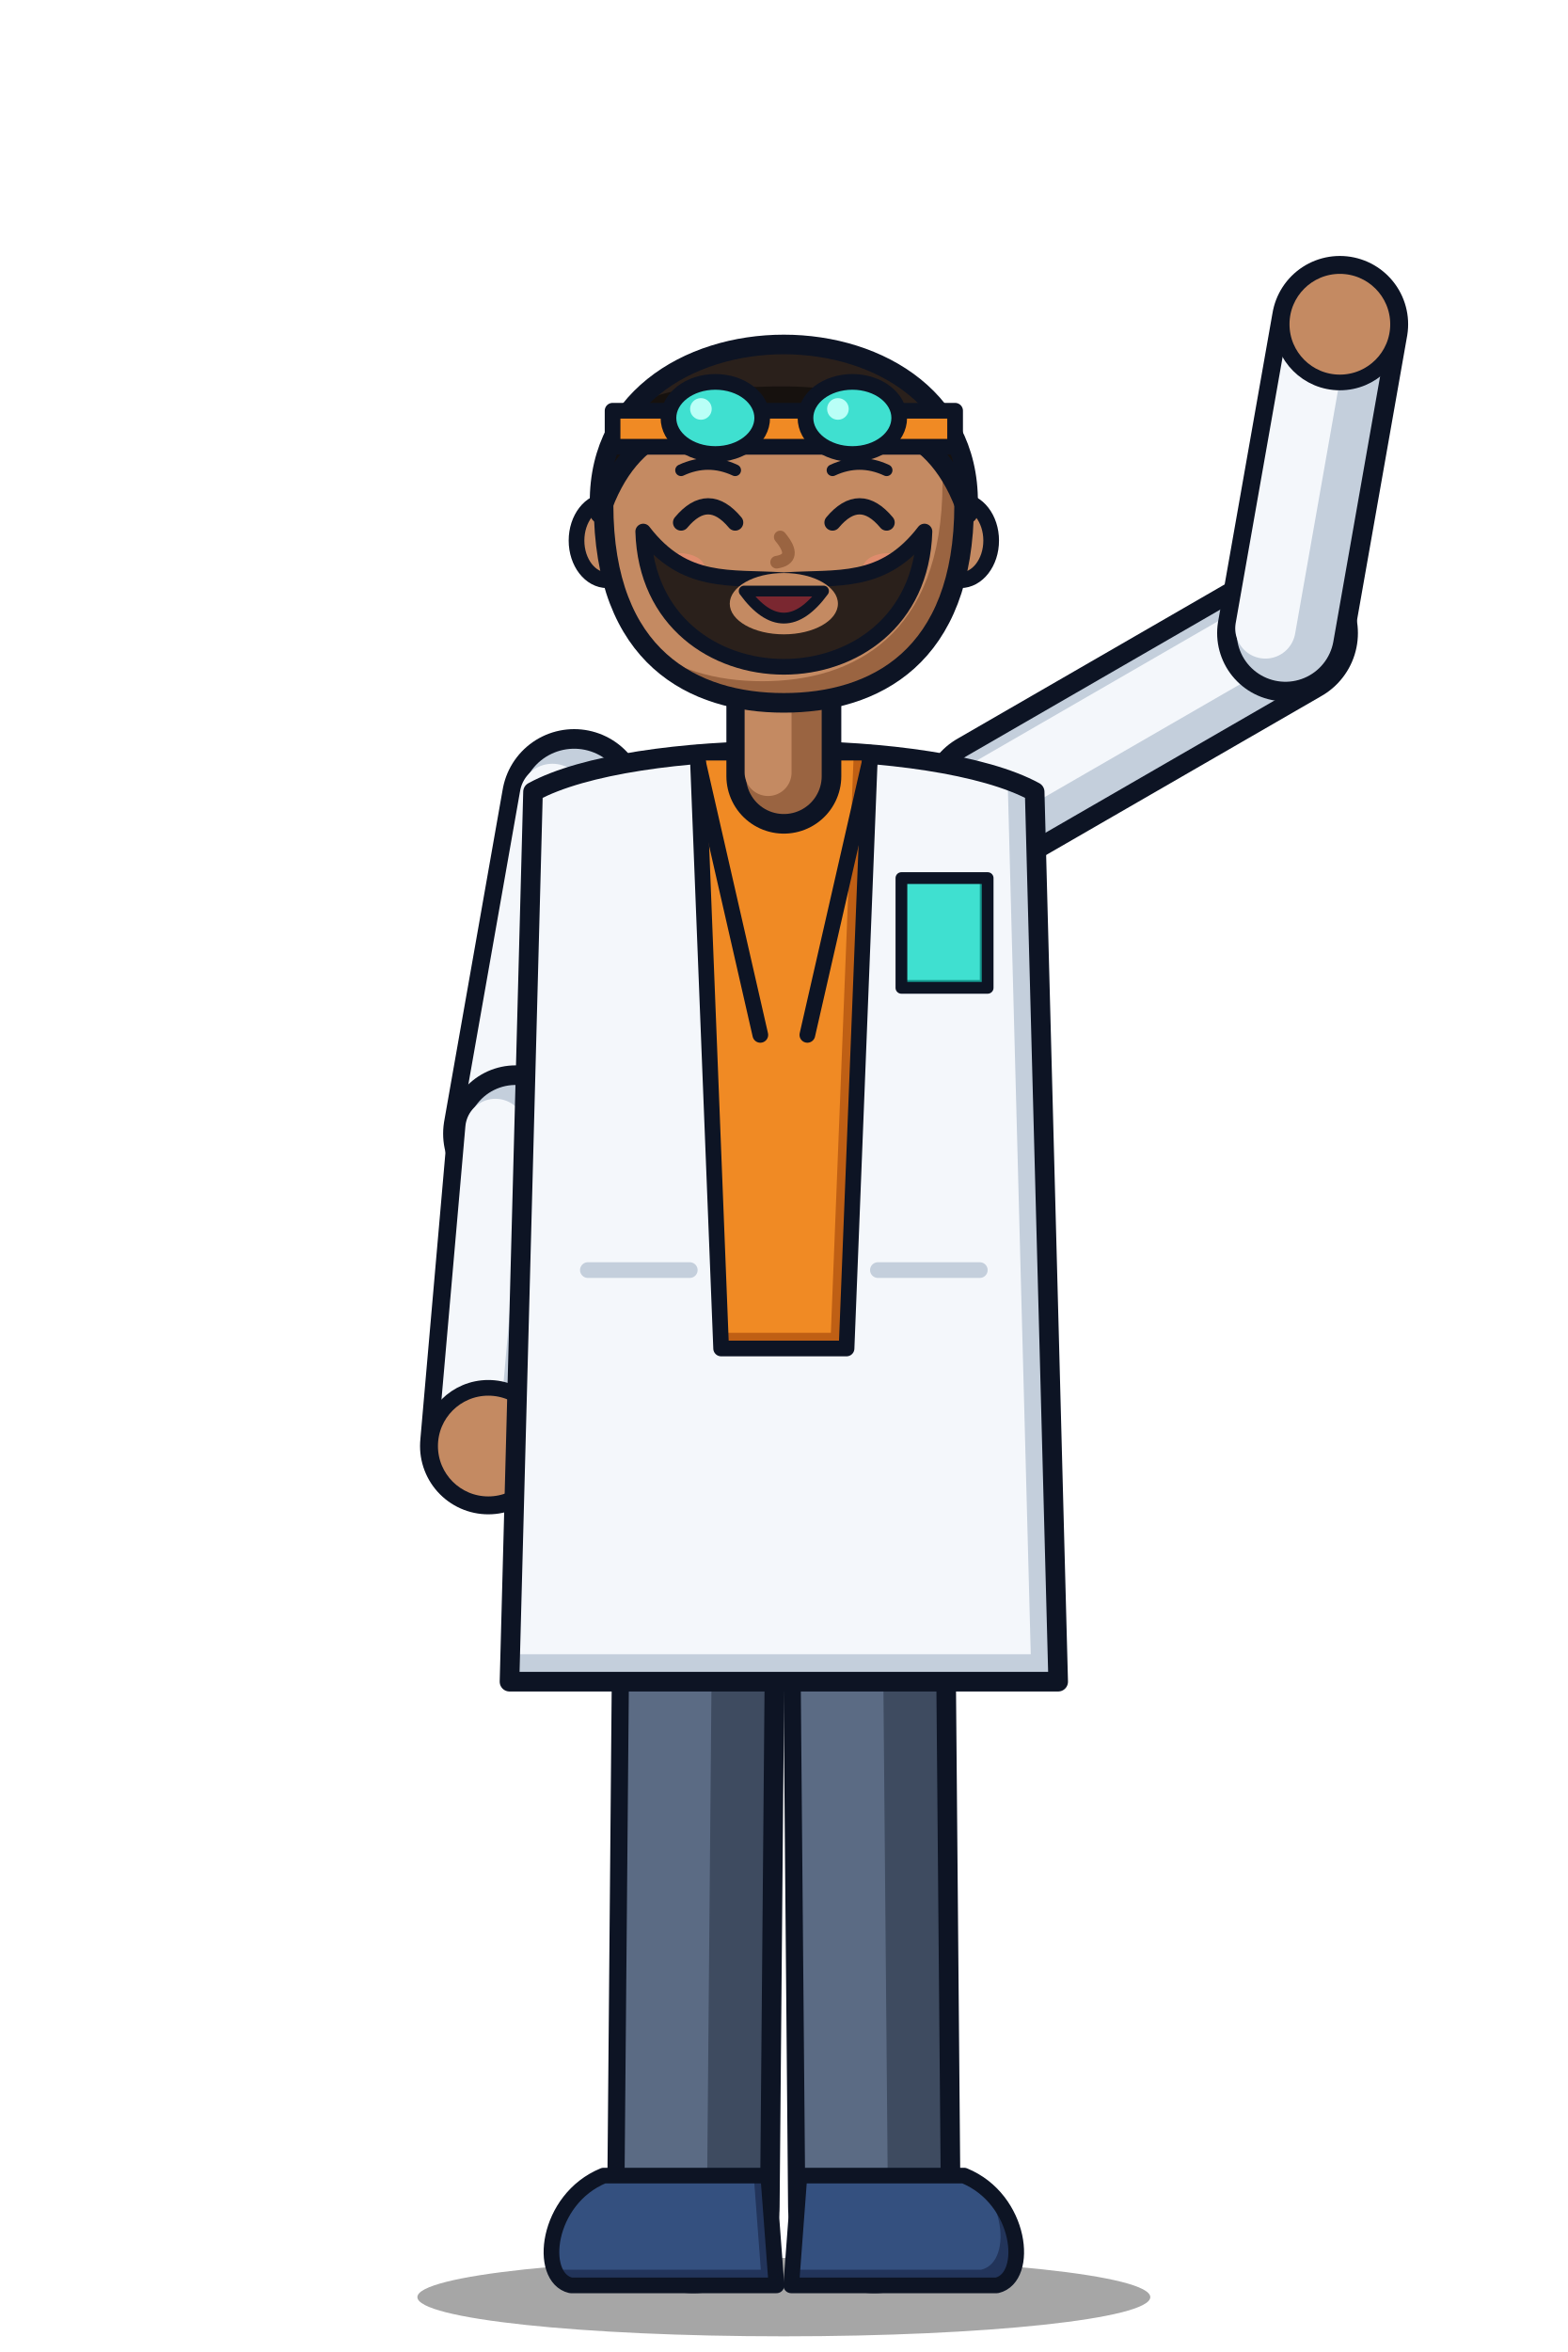
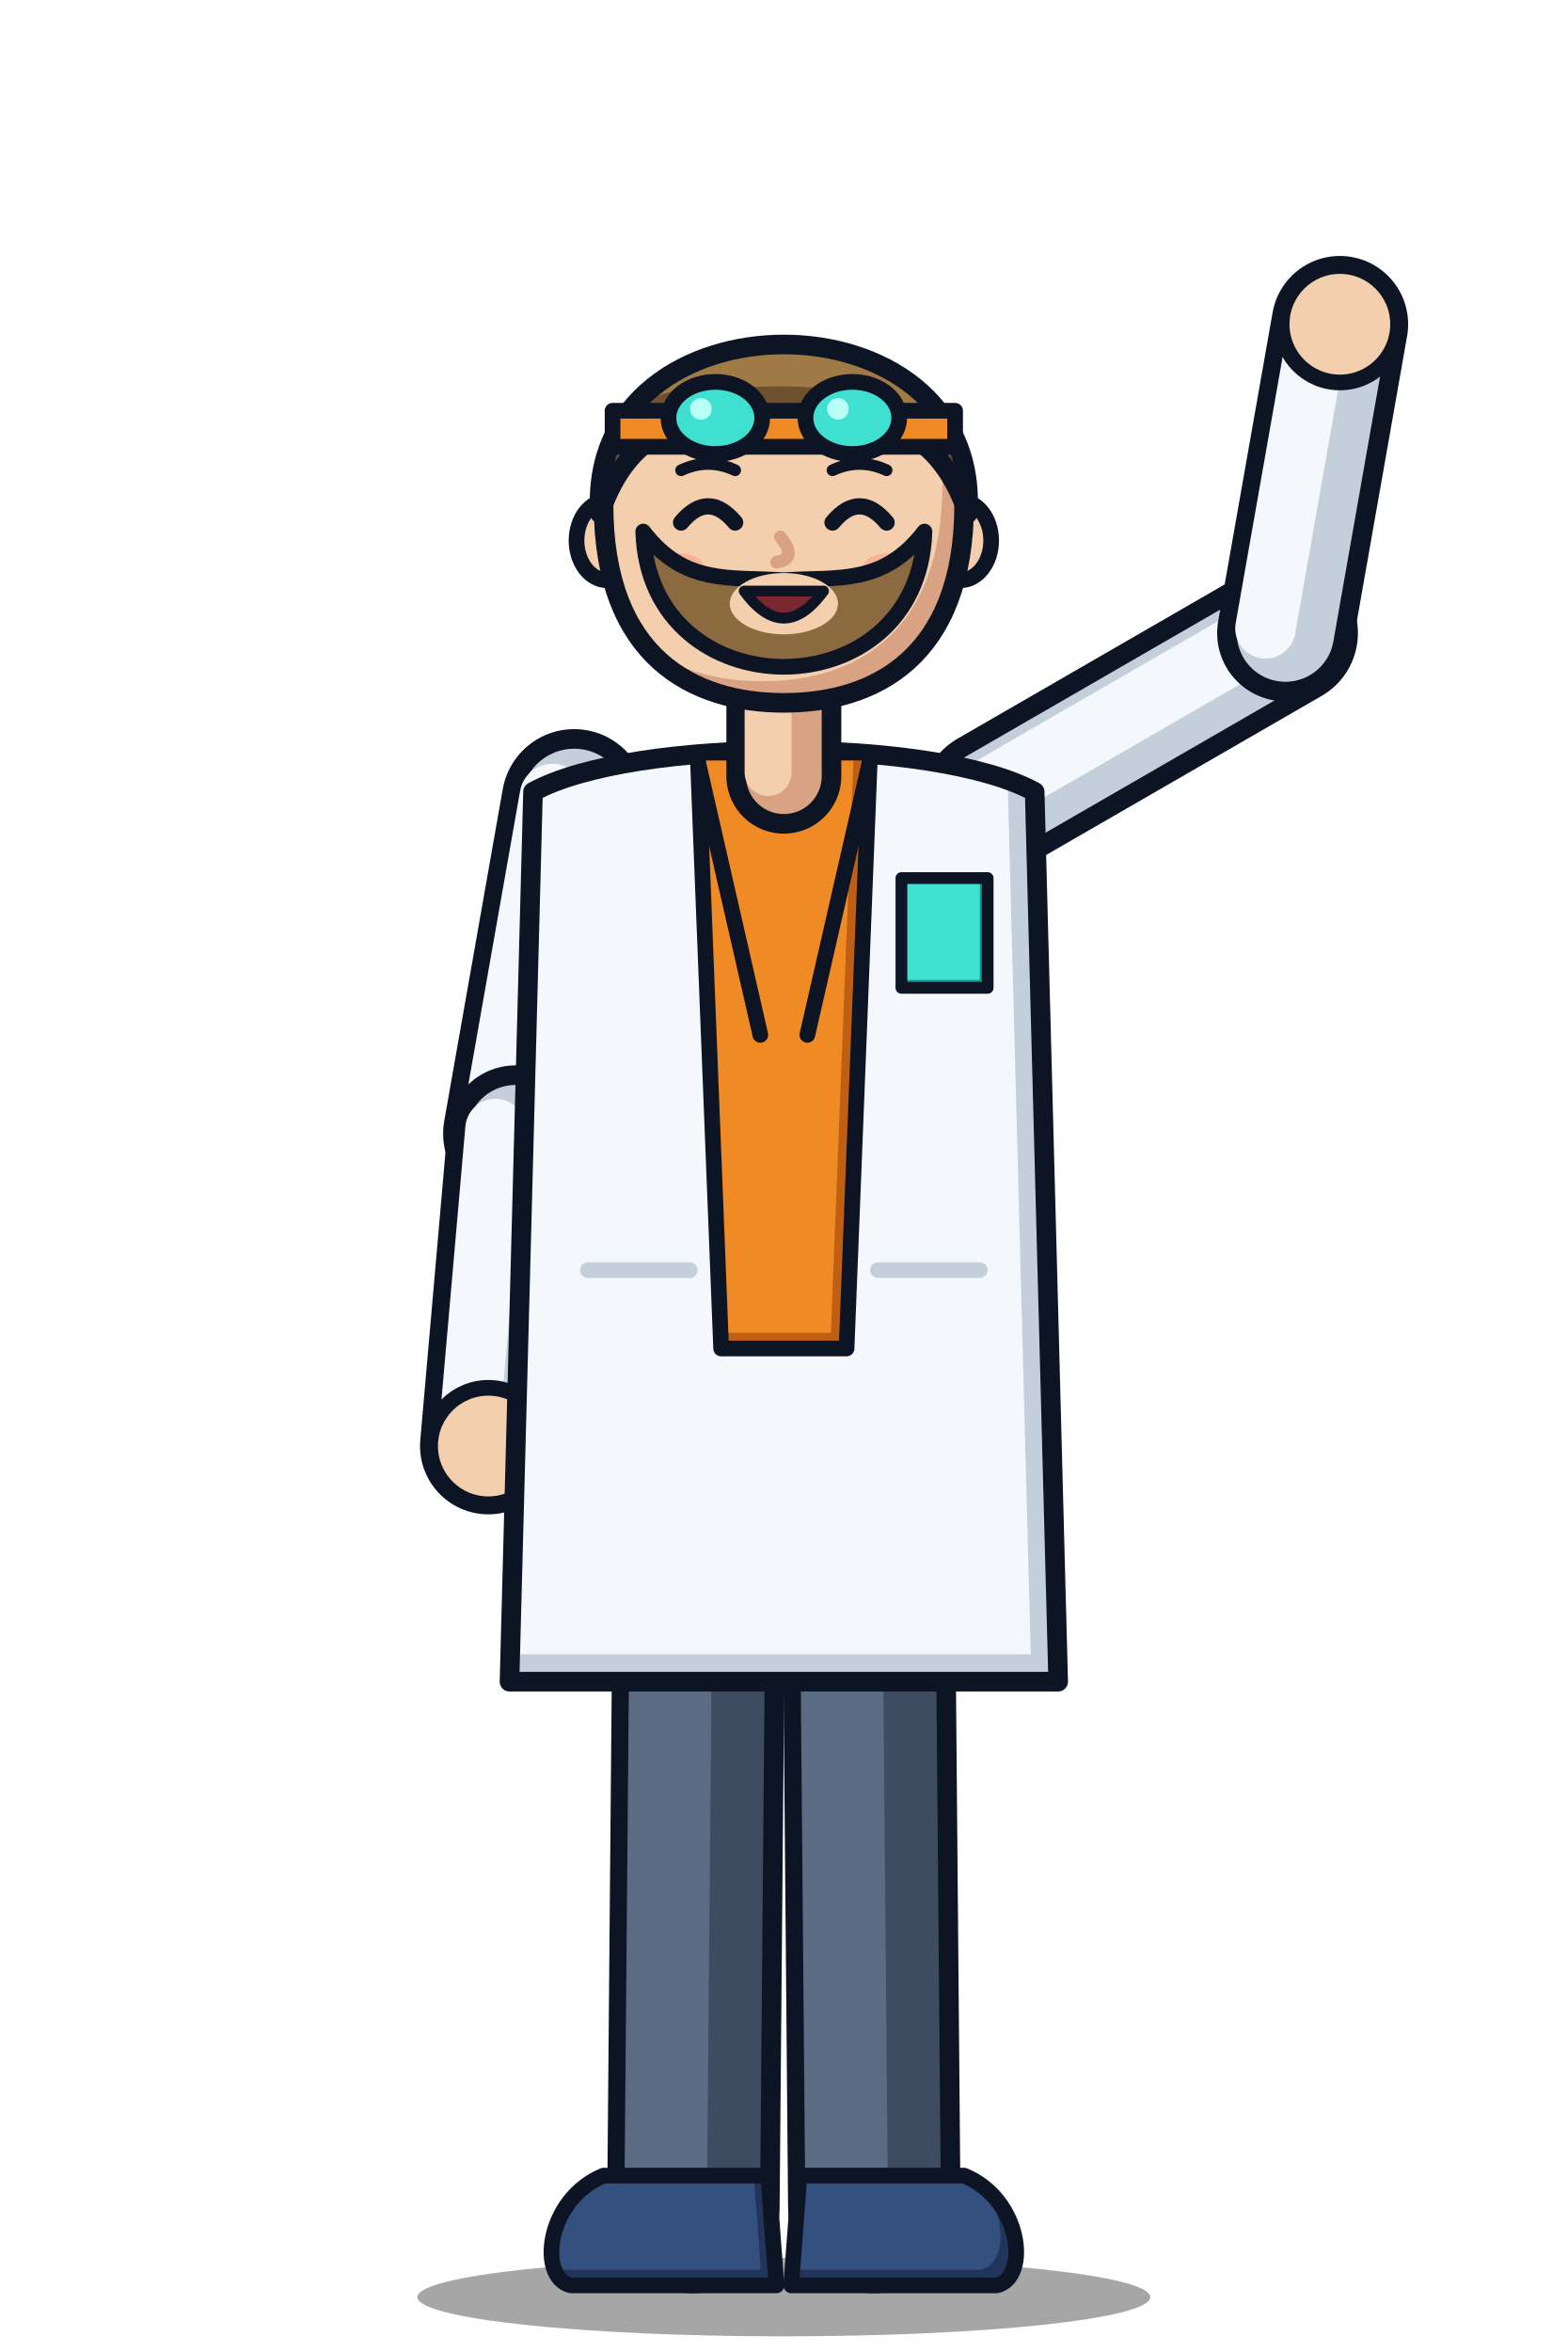
<svg xmlns="http://www.w3.org/2000/svg" viewBox="0 0 400 600" width="400" height="600">
  <defs>
    <filter id="glow" x="-50%" y="-50%" width="200%" height="200%">
      <feGaussianBlur stdDeviation="6" result="b" />
      <feMerge>
        <feMergeNode in="b" />
        <feMergeNode in="SourceGraphic" />
      </feMerge>
    </filter>
    <filter id="blur8" x="-50%" y="-50%" width="200%" height="200%">
      <feGaussianBlur stdDeviation="8" />
    </filter>
    <filter id="blur20" x="-50%" y="-50%" width="200%" height="200%">
      <feGaussianBlur stdDeviation="20" />
    </filter>
  </defs>
  <ellipse cx="200" cy="586" rx="93.5" ry="10" fill="#000" opacity="0.35" />
  <path d="M 178.92 334 L 176.92 563" stroke="#0d1424" stroke-width="44" stroke-linecap="round" />
  <path d="M 178.92 334 L 176.92 563" stroke="#3e4b60" stroke-width="34" stroke-linecap="round" />
  <path d="M 171.848 332.368 L 169.848 561.368" stroke="#5b6b84" stroke-width="21.08" stroke-linecap="round" />
  <clipPath id="c463">
    <path d="M 196.02 555 L 154.02 555 C 139.32 561, 137.22 581, 145.62 583 L 198.12 583 Z" />
  </clipPath>
  <g clip-path="url(#c463)">
    <path d="M 196.02 555 L 154.02 555 C 139.32 561, 137.22 581, 145.62 583 L 198.12 583 Z" fill="#22345a" />
    <path d="M 192.02 551 L 150.02 551 C 135.32 557 133.22 577 141.62 579 L 194.12 579 Z " fill="#34507f" />
  </g>
  <path d="M 196.02 555 L 154.02 555 C 139.32 561, 137.22 581, 145.62 583 L 198.12 583 Z" fill="none" stroke="#0d1424" stroke-width="4" stroke-linejoin="round" />
  <path d="M 221.08 334 L 223.08 563" stroke="#0d1424" stroke-width="44" stroke-linecap="round" />
  <path d="M 221.08 334 L 223.08 563" stroke="#3e4b60" stroke-width="34" stroke-linecap="round" />
  <path d="M 214.008 332.368 L 216.008 561.368" stroke="#5b6b84" stroke-width="21.08" stroke-linecap="round" />
  <clipPath id="c464">
    <path d="M 203.98 555 L 245.98 555 C 260.68 561, 262.78 581, 254.38 583 L 201.88 583 Z" />
  </clipPath>
  <g clip-path="url(#c464)">
    <path d="M 203.98 555 L 245.98 555 C 260.68 561, 262.78 581, 254.38 583 L 201.88 583 Z" fill="#22345a" />
    <path d="M 199.98 551 L 241.98 551 C 256.68 557 258.78 577 250.38 579 L 197.88 579 Z " fill="#34507f" />
  </g>
  <path d="M 203.98 555 L 245.98 555 C 260.68 561, 262.78 581, 254.38 583 L 201.88 583 Z" fill="none" stroke="#0d1424" stroke-width="4" stroke-linejoin="round" />
  <path d="M 146.5 204.5 L 131.566 289.193" stroke="#0d1424" stroke-width="37" stroke-linecap="round" />
  <path d="M 146.5 204.5 L 131.566 289.193" stroke="#c4cfdc" stroke-width="27" stroke-linecap="round" />
  <path d="M 140.95 203.204 L 126.016 287.897" stroke="#f4f7fb" stroke-width="16.74" stroke-linecap="round" />
  <path d="M 131.566 289.193 L 124.594 368.889" stroke="#0d1424" stroke-width="34.84" stroke-linecap="round" />
  <path d="M 131.566 289.193 L 124.594 368.889" stroke="#c4cfdc" stroke-width="24.84" stroke-linecap="round" />
  <path d="M 126.415 288.001 L 119.442 367.697" stroke="#f4f7fb" stroke-width="15.401" stroke-linecap="round" />
-   <circle cx="124.594" cy="368.889" r="14.85" fill="#c48a62" stroke="#0d1424" stroke-width="4" />
+   <circle cx="124.594" cy="368.889" r="14.85" fill="#f4cfae" stroke="#0d1424" stroke-width="4" />
  <path d="M 253.5 204.5 L 327.978 161.5" stroke="#0d1424" stroke-width="37" stroke-linecap="round" />
  <path d="M 253.5 204.5 L 327.978 161.5" stroke="#c4cfdc" stroke-width="27" stroke-linecap="round" />
  <path d="M 250.044 203.204 L 324.522 160.204" stroke="#f4f7fb" stroke-width="16.74" stroke-linecap="round" />
  <path d="M 327.978 161.5 L 341.87 82.715" stroke="#0d1424" stroke-width="34.84" stroke-linecap="round" />
  <path d="M 327.978 161.5 L 341.87 82.715" stroke="#c4cfdc" stroke-width="24.84" stroke-linecap="round" />
  <path d="M 322.872 160.308 L 336.764 81.523" stroke="#f4f7fb" stroke-width="15.401" stroke-linecap="round" />
-   <circle cx="341.87" cy="82.715" r="14.85" fill="#c48a62" stroke="#0d1424" stroke-width="4" />
+   <circle cx="341.87" cy="82.715" r="14.85" fill="#f4cfae" stroke="#0d1424" stroke-width="4" />
  <clipPath id="c465">
    <path d="M 136 202 C 161.6 188, 238.4 188, 264 202 L 270 429 L 130 429 Z" />
  </clipPath>
  <g clip-path="url(#c465)">
    <path d="M 136 202 C 161.6 188, 238.4 188, 264 202 L 270 429 L 130 429 Z" fill="#c4cfdc" />
    <path d="M 129 195 C 154.6 181 231.4 181 257 195 L 263 422 L 123 422 Z " fill="#f4f7fb" />
  </g>
  <path d="M 136 202 C 161.6 188, 238.4 188, 264 202 L 270 429 L 130 429 Z" fill="none" stroke="#0d1424" stroke-width="5" stroke-linejoin="round" />
  <clipPath id="c466">
    <path d="M 178 192 L 222 192 L 216 344 L 184 344 Z" />
  </clipPath>
  <g clip-path="url(#c466)">
    <path d="M 178 192 L 222 192 L 216 344 L 184 344 Z" fill="#bf5f14" />
    <path d="M 174 188 L 218 188 L 212 340 L 180 340 Z " fill="#f08a24" />
  </g>
  <path d="M 178 192 L 222 192 L 216 344 L 184 344 Z" fill="none" stroke="#0d1424" stroke-width="4" stroke-linejoin="round" />
  <path d="M 178 194 L 194 264 M 222 194 L 206 264" fill="none" stroke="#0d1424" stroke-width="4" stroke-linecap="round" stroke-linejoin="round" />
  <path d="M 150 324 L 176 324" fill="none" stroke="#c4cfdc" stroke-width="4" stroke-linecap="round" stroke-linejoin="round" />
  <path d="M 224 324 L 250 324" fill="none" stroke="#c4cfdc" stroke-width="4" stroke-linecap="round" stroke-linejoin="round" />
  <clipPath id="c467">
    <path d="M 230 224 L 252 224 L 252 252 L 230 252 Z" />
  </clipPath>
  <g clip-path="url(#c467)">
    <path d="M 230 224 L 252 224 L 252 252 L 230 252 Z" fill="#14998f" />
    <path d="M 228 222 L 250 222 L 250 250 L 228 250 Z " fill="#3fe0d0" />
  </g>
  <path d="M 230 224 L 252 224 L 252 252 L 230 252 Z" fill="none" stroke="#0d1424" stroke-width="3" stroke-linejoin="round" />
  <path d="M 200 165.5 L 200 198" stroke="#0d1424" stroke-width="29.32" stroke-linecap="round" />
-   <path d="M 200 165.5 L 200 198" stroke="#9a6441" stroke-width="19.32" stroke-linecap="round" />
-   <path d="M 195.981 164.573 L 195.981 197.073" stroke="#c48a62" stroke-width="11.978" stroke-linecap="round" />
-   <ellipse cx="154.92" cy="137.9" rx="7.82" ry="10.12" fill="#c48a62" stroke="#0d1424" stroke-width="4" />
-   <ellipse cx="245.08" cy="137.9" rx="7.82" ry="10.12" fill="#c48a62" stroke="#0d1424" stroke-width="4" />
+   <path d="M 200 165.5 L 200 198" stroke="#d9a283" stroke-width="19.32" stroke-linecap="round" />
+   <path d="M 195.981 164.573 L 195.981 197.073" stroke="#f4cfae" stroke-width="11.978" stroke-linecap="round" />
+   <ellipse cx="154.92" cy="137.9" rx="7.82" ry="10.12" fill="#f4cfae" stroke="#0d1424" stroke-width="4" />
+   <ellipse cx="245.08" cy="137.9" rx="7.82" ry="10.12" fill="#f4cfae" stroke="#0d1424" stroke-width="4" />
  <clipPath id="c472">
    <path d="M 154 128.7 C 154 80.4, 246 80.4, 246 128.7 C 246 167.8, 223 179.3, 200 179.3 C 177 179.3, 154 167.8, 154 128.7 Z" />
  </clipPath>
  <g clip-path="url(#c472)">
-     <path d="M 154 128.7 C 154 80.4, 246 80.4, 246 128.7 C 246 167.8, 223 179.3, 200 179.3 C 177 179.3, 154 167.8, 154 128.7 Z" fill="#9a6441" />
-     <path d="M 148.48 123.18 C 148.48 74.88 240.48 74.88 240.48 123.18 C 240.48 162.28 217.48 173.78 194.48 173.78 C 171.48 173.78 148.48 162.28 148.48 123.18 Z " fill="#c48a62" />
+     <path d="M 154 128.7 C 154 80.4, 246 80.4, 246 128.7 C 246 167.8, 223 179.3, 200 179.3 C 177 179.3, 154 167.8, 154 128.7 Z" fill="#d9a283" />
+     <path d="M 148.48 123.18 C 148.48 74.88 240.48 74.88 240.48 123.18 C 240.48 162.28 217.48 173.78 194.48 173.78 C 171.48 173.78 148.48 162.28 148.48 123.18 Z " fill="#f4cfae" />
  </g>
  <path d="M 154 128.7 C 154 80.4, 246 80.4, 246 128.7 C 246 167.8, 223 179.3, 200 179.3 C 177 179.3, 154 167.8, 154 128.7 Z" fill="none" stroke="#0d1424" stroke-width="5" stroke-linejoin="round" />
  <path d="M 173.78 133.3 Q 180.68 125.02 187.58 133.3" fill="none" stroke="#0d1424" stroke-width="4.14" stroke-linecap="round" stroke-linejoin="round" />
  <path d="M 173.78 119.96 Q 180.68 116.74 187.58 119.96" fill="none" stroke="#0d1424" stroke-width="2.99" stroke-linecap="round" stroke-linejoin="round" />
  <path d="M 212.42 133.3 Q 219.32 125.02 226.22 133.3" fill="none" stroke="#0d1424" stroke-width="4.14" stroke-linecap="round" stroke-linejoin="round" />
  <path d="M 212.42 119.96 Q 219.32 116.74 226.22 119.96" fill="none" stroke="#0d1424" stroke-width="2.99" stroke-linecap="round" stroke-linejoin="round" />
-   <path d="M 199.08 136.98 Q 203.68 142.5 198.16 143.42" fill="none" stroke="#9a6441" stroke-width="3.22" stroke-linecap="round" stroke-linejoin="round" />
+   <path d="M 199.08 136.98 Q 203.68 142.5 198.16 143.42" fill="none" stroke="#d9a283" stroke-width="3.22" stroke-linecap="round" stroke-linejoin="round" />
  <ellipse cx="173.32" cy="144.8" rx="6.44" ry="3.68" fill="#ff8f7a" opacity=".45" />
  <ellipse cx="226.68" cy="144.8" rx="6.44" ry="3.68" fill="#ff8f7a" opacity=".45" />
-   <path d="M 164.12 135.6 C 165.5 181.6, 234.5 181.6, 235.88 135.6 C 225.3 149.4, 213.8 147.1, 200 148.02 C 186.2 147.1, 174.7 149.4, 164.12 135.6 Z" fill="#2a201b" stroke="#0d1424" stroke-width="4" stroke-linejoin="round" />
-   <ellipse cx="200" cy="154" rx="13.8" ry="7.82" fill="#c48a62" />
+   <path d="M 164.12 135.6 C 165.5 181.6, 234.5 181.6, 235.88 135.6 C 225.3 149.4, 213.8 147.1, 200 148.02 C 186.2 147.1, 174.7 149.4, 164.12 135.6 Z" fill="#8a6a3e" stroke="#0d1424" stroke-width="4" stroke-linejoin="round" />
+   <ellipse cx="200" cy="154" rx="13.8" ry="7.82" fill="#f4cfae" />
  <path d="M 189.88 150.78 Q 200 164.58 210.12 150.78 Z" fill="#7a2730" stroke="#0d1424" stroke-width="2.76" stroke-linejoin="round" />
  <clipPath id="c470">
    <path d="M 153.08 131 C 149.4 73.5, 250.6 73.5, 246.92 131 C 239.1 108, 223 104.78, 200 105.7 C 177 104.78, 160.9 108, 153.08 131 Z" />
  </clipPath>
  <g clip-path="url(#c470)">
-     <path d="M 153.08 131 C 149.4 73.5, 250.6 73.5, 246.92 131 C 239.1 108, 223 104.78, 200 105.7 C 177 104.78, 160.9 108, 153.08 131 Z" fill="#16110e" />
-     <path d="M 146.08 124 C 142.4 66.5 243.6 66.5 239.92 124 C 232.1 101 216 97.78 193 98.7 C 170 97.78 153.9 101 146.08 124 Z " fill="#2a201b" />
+     <path d="M 153.08 131 C 149.4 73.5, 250.6 73.5, 246.92 131 C 239.1 108, 223 104.78, 200 105.7 C 177 104.78, 160.9 108, 153.08 131 Z" fill="#6e5230" />
+     <path d="M 146.08 124 C 142.4 66.5 243.6 66.5 239.92 124 C 232.1 101 216 97.78 193 98.7 C 170 97.78 153.9 101 146.08 124 Z " fill="#a07a45" />
  </g>
  <path d="M 153.08 131 C 149.4 73.5, 250.6 73.5, 246.92 131 C 239.1 108, 223 104.78, 200 105.7 C 177 104.78, 160.9 108, 153.08 131 Z" fill="none" stroke="#0d1424" stroke-width="5" stroke-linejoin="round" />
  <clipPath id="c471">
    <path d="M 156.3 104.78 L 243.7 104.78 L 243.7 113.98 L 156.3 113.98 Z" />
  </clipPath>
  <g clip-path="url(#c471)">
    <path d="M 156.3 104.78 L 243.7 104.78 L 243.7 113.98 L 156.3 113.98 Z" fill="#bf5f14" />
    <path d="M 154.3 102.78 L 241.7 102.78 L 241.7 111.98 L 154.3 111.98 Z " fill="#f08a24" />
  </g>
  <path d="M 156.3 104.78 L 243.7 104.78 L 243.7 113.98 L 156.3 113.98 Z" fill="none" stroke="#0d1424" stroke-width="4" stroke-linejoin="round" />
  <ellipse cx="182.52" cy="106.62" rx="11.96" ry="9.2" fill="#3fe0d0" stroke="#0d1424" stroke-width="4" />
  <circle cx="178.84" cy="104.32" r="2.76" fill="#b9fff7" />
  <ellipse cx="217.48" cy="106.62" rx="11.96" ry="9.2" fill="#3fe0d0" stroke="#0d1424" stroke-width="4" />
  <circle cx="213.8" cy="104.32" r="2.76" fill="#b9fff7" />
</svg>
